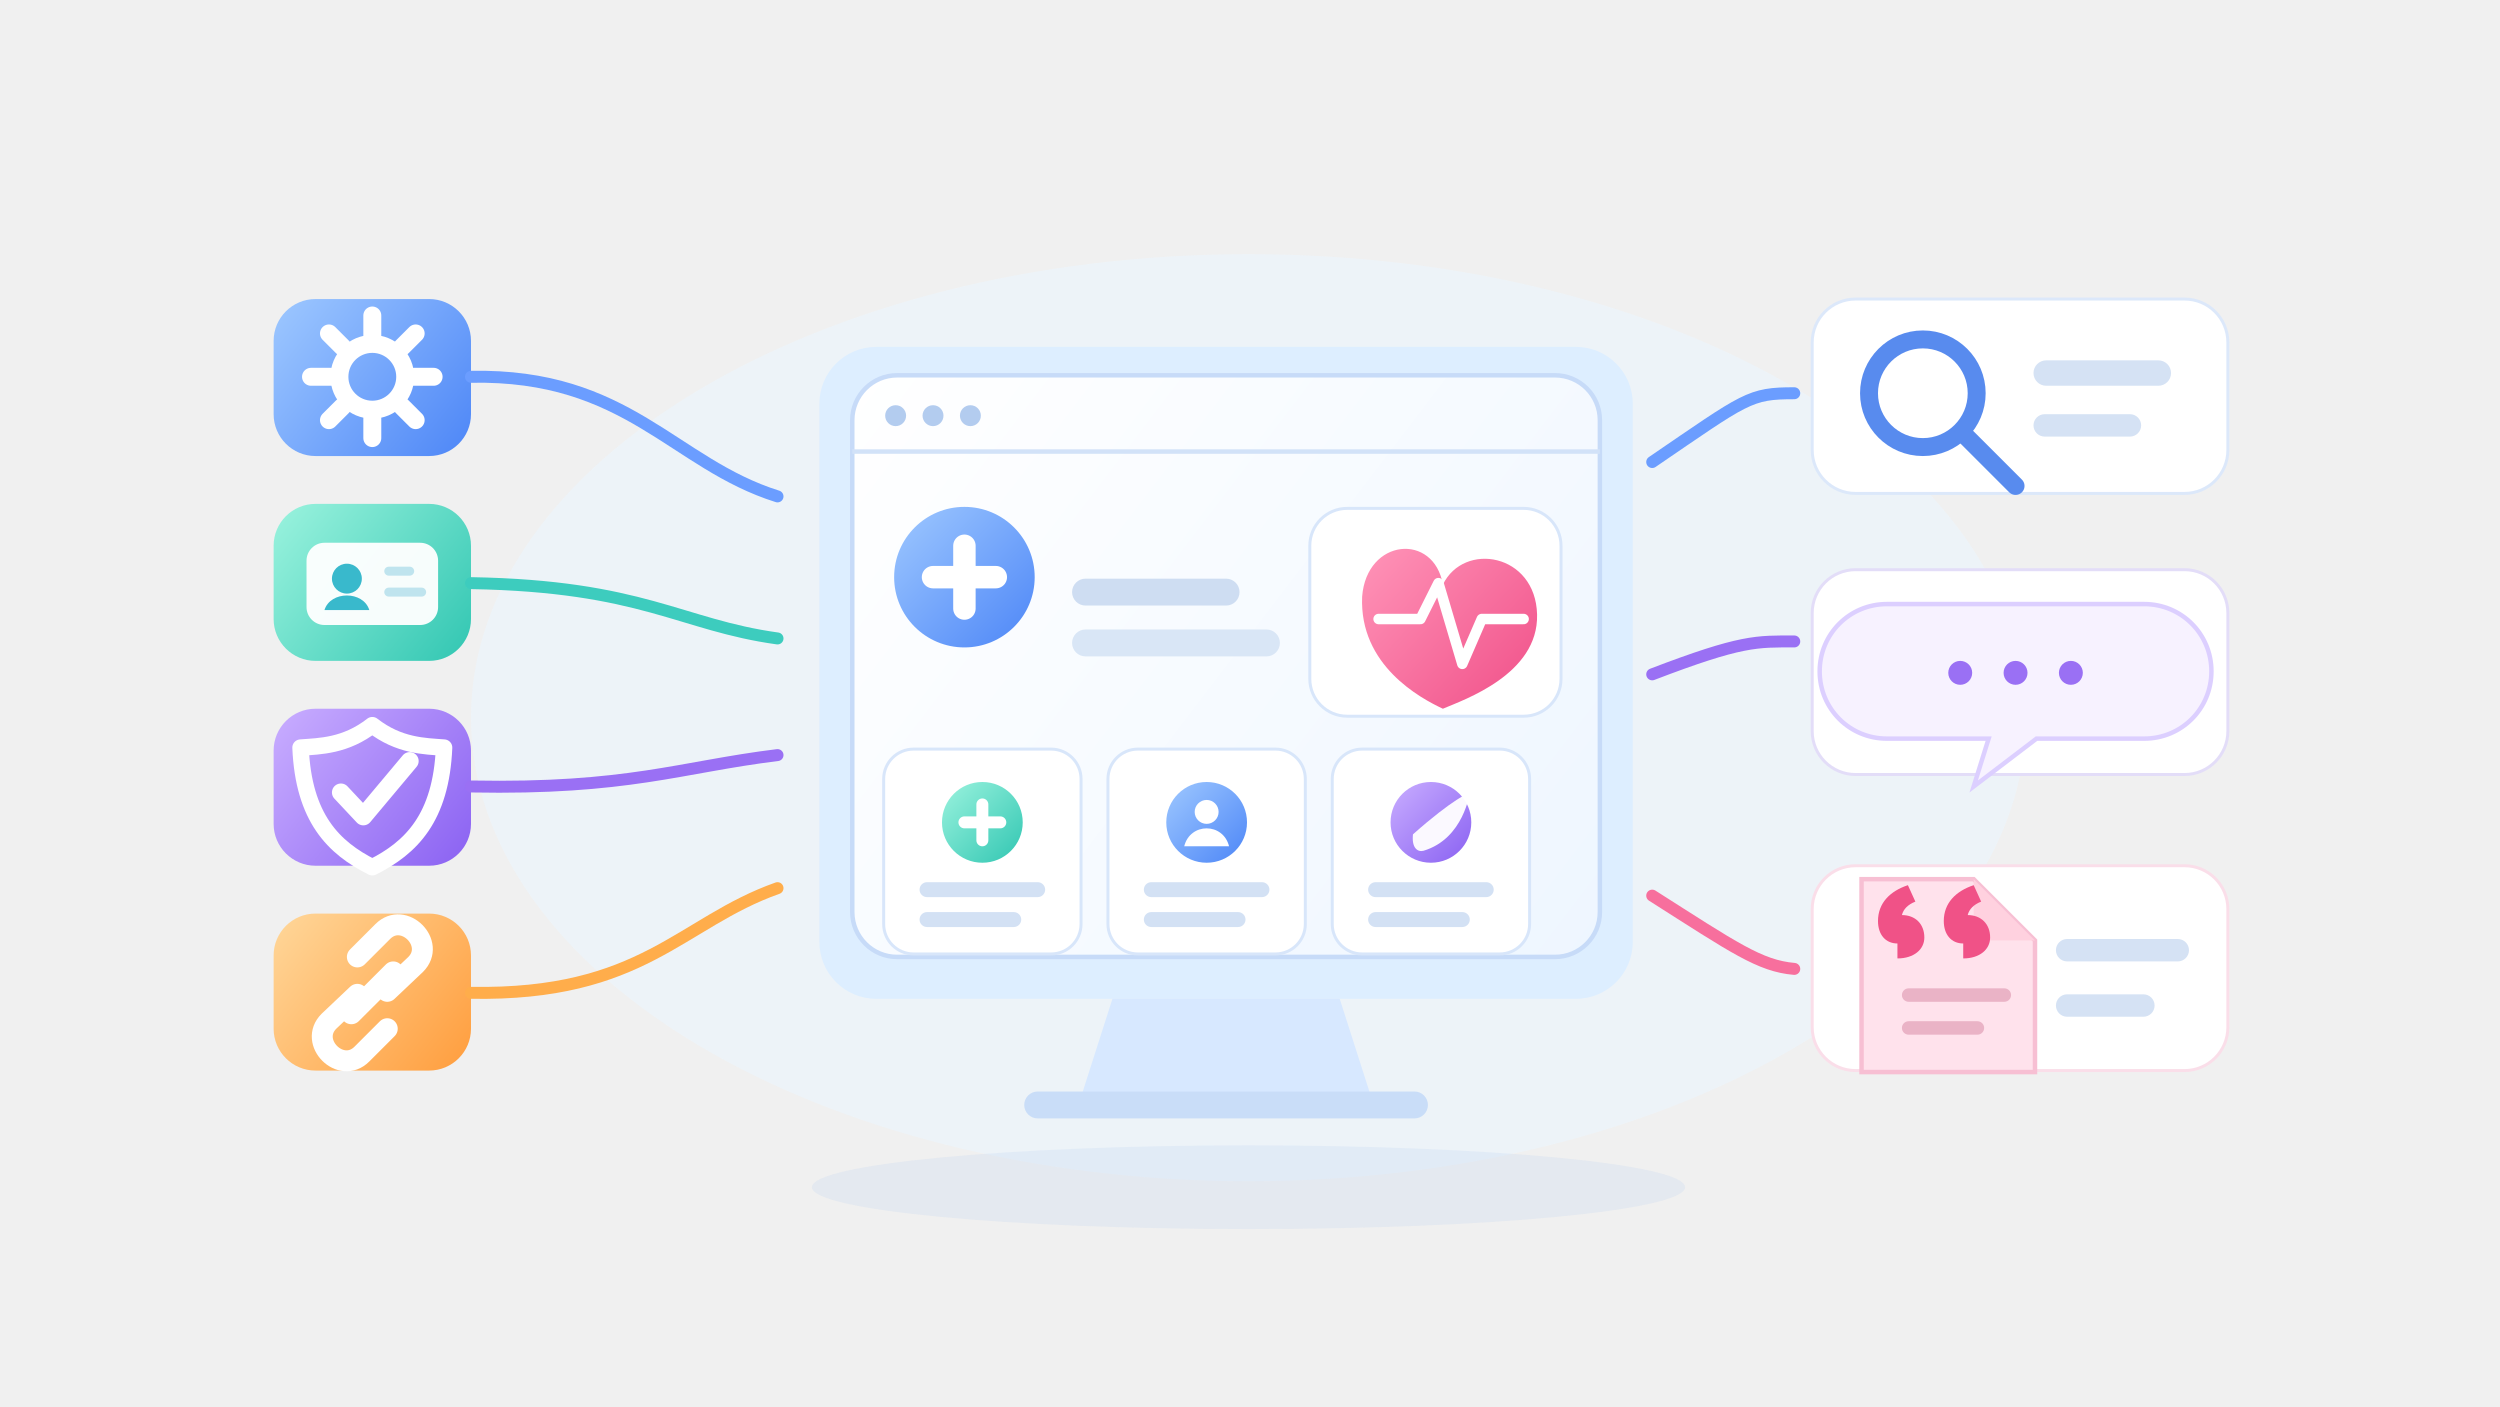
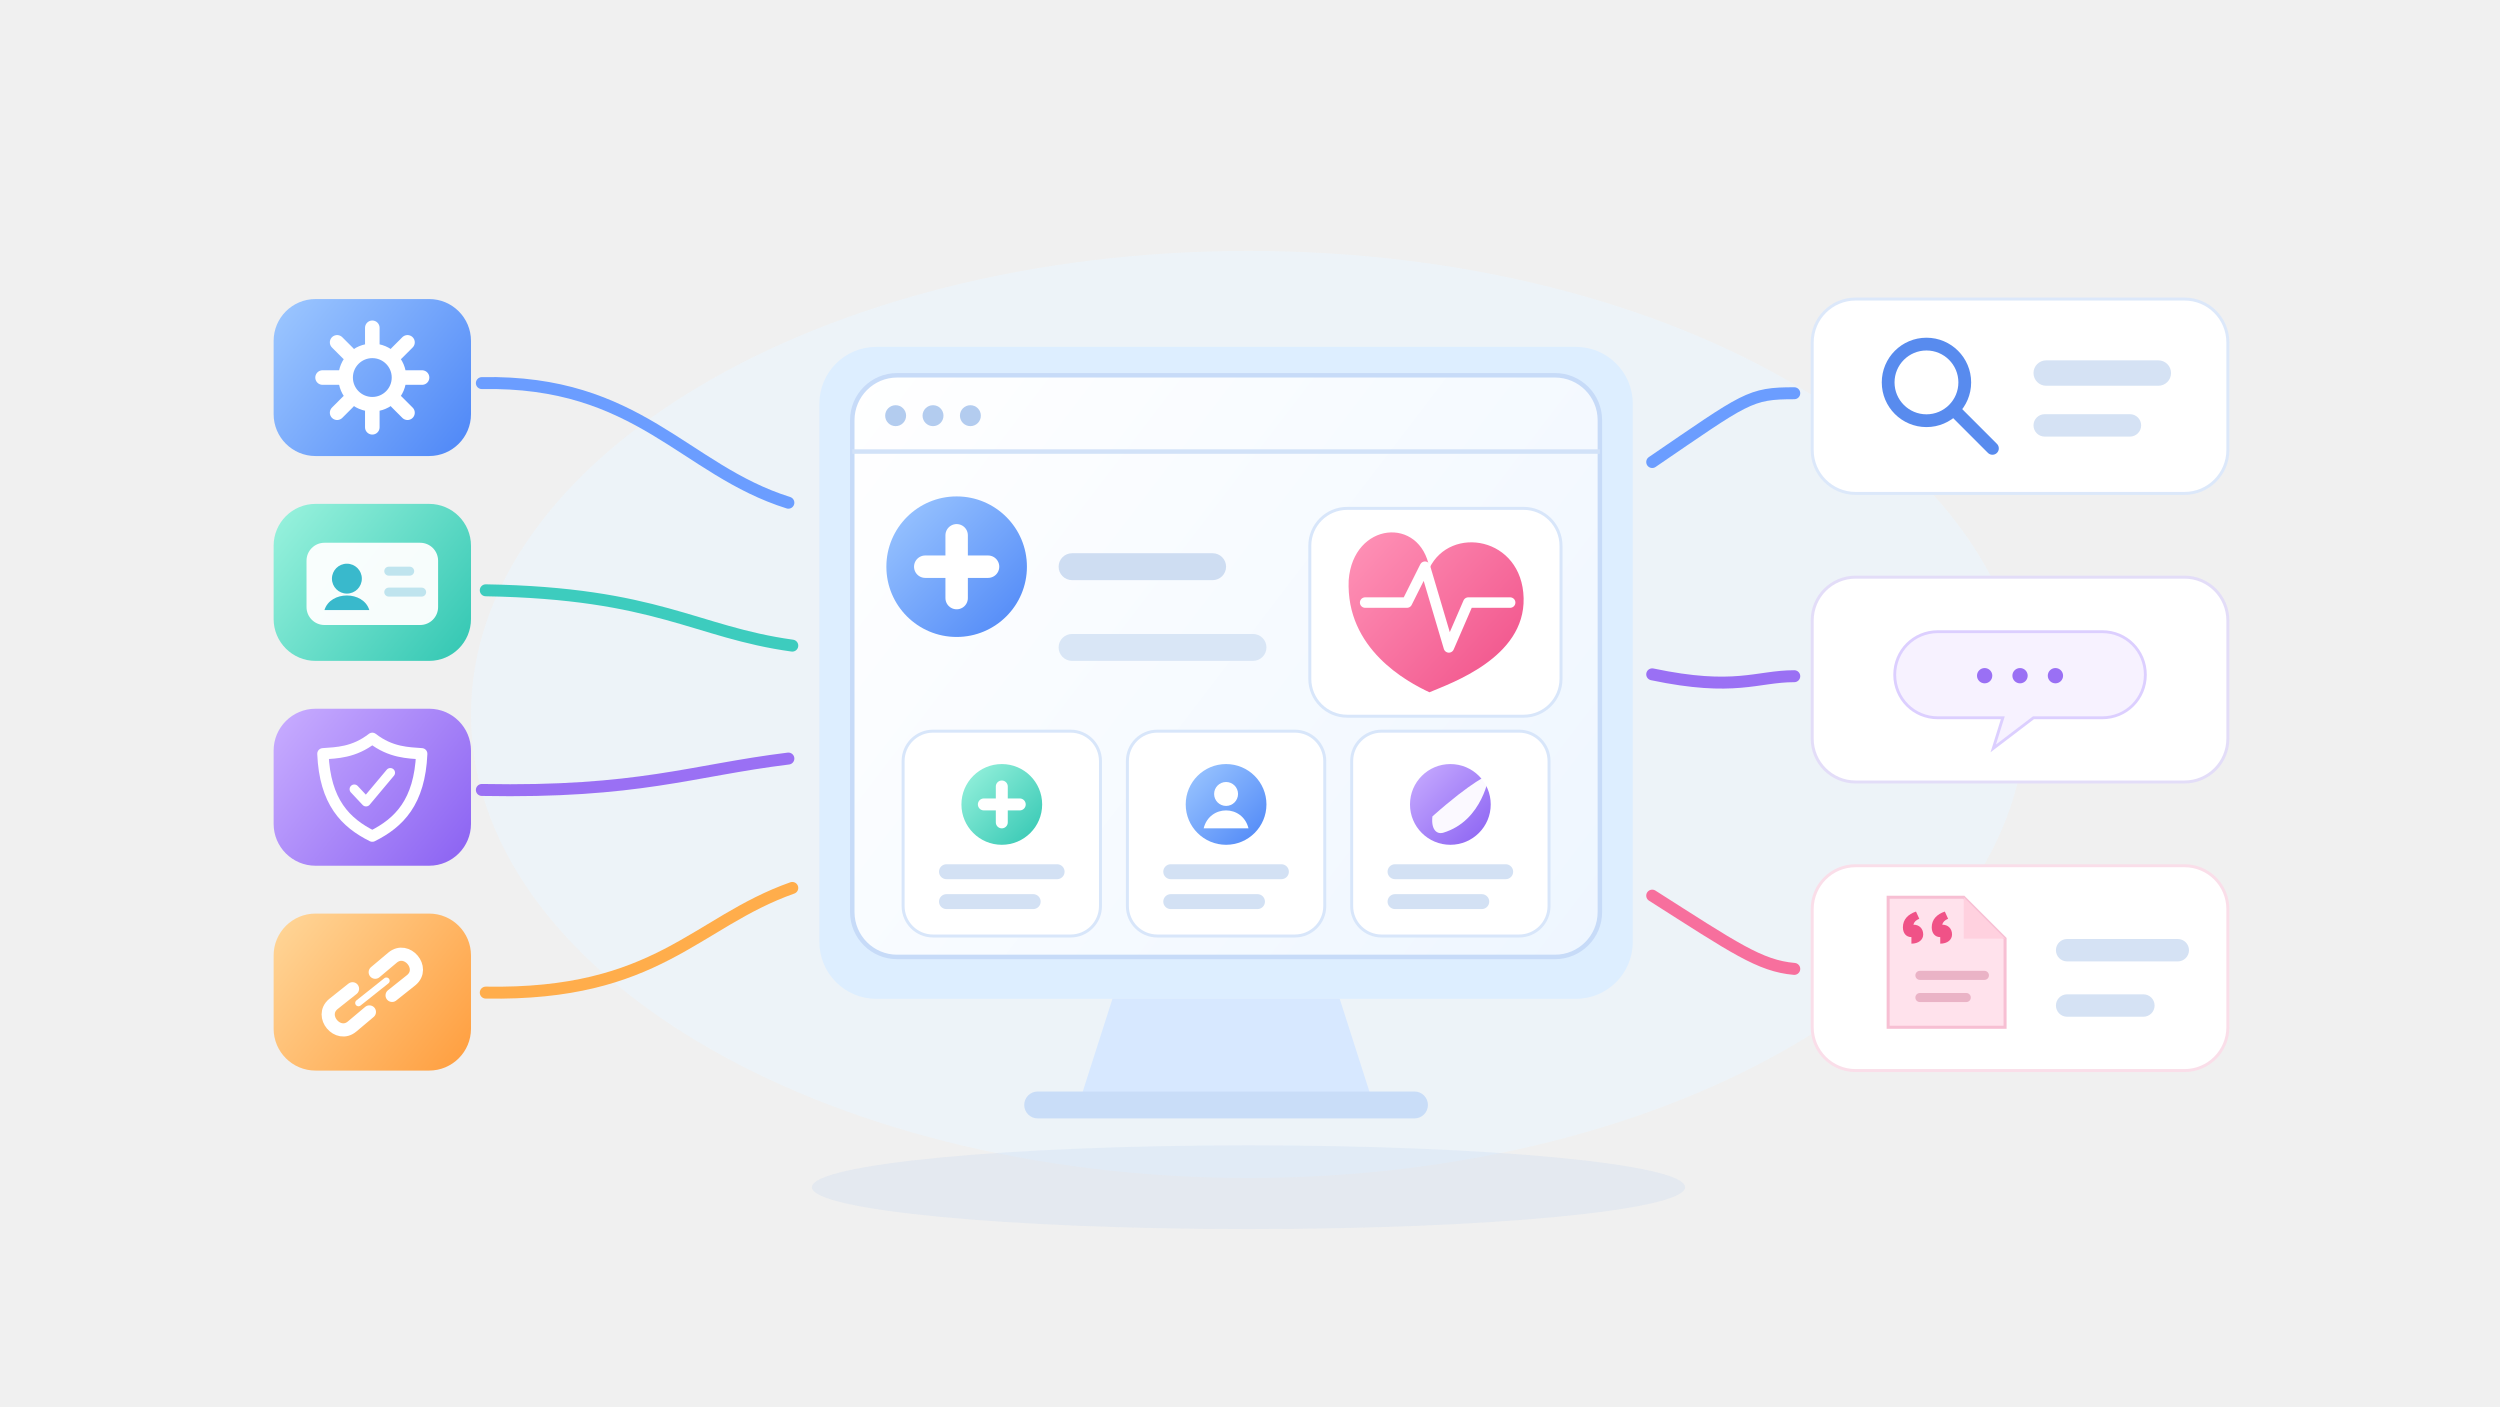
<svg xmlns="http://www.w3.org/2000/svg" width="100%" height="100%" viewBox="0 0 1672 941" version="1.1" xml:space="preserve" style="fill-rule:evenodd;clip-rule:evenodd;stroke-linecap:round;stroke-linejoin:round;">
-   <ellipse cx="835" cy="480" rx="520" ry="310" style="fill:#eaf5ff;fill-opacity:0.55;" />
+   <ellipse cx="835" cy="477.821" rx="520" ry="310" style="fill:#eaf5ff;fill-opacity:0.55;" />
  <ellipse cx="835" cy="794" rx="292" ry="28" style="fill:#afc8ef;fill-opacity:0.18;" />
  <g>
    <path d="M315,228l0,49c0,15.454 -12.546,28 -28,28l-76,0c-15.454,0 -28,-12.546 -28,-28l0,-49c0,-15.454 12.546,-28 28,-28l76,0c15.454,0 28,12.546 28,28Z" style="fill:url(#_Linear1);" />
    <path d="M315,365l0,49c0,15.454 -12.546,28 -28,28l-76,0c-15.454,0 -28,-12.546 -28,-28l0,-49c0,-15.454 12.546,-28 28,-28l76,0c15.454,0 28,12.546 28,28Z" style="fill:url(#_Linear2);" />
    <path d="M315,502l0,49c0,15.454 -12.546,28 -28,28l-76,0c-15.454,0 -28,-12.546 -28,-28l0,-49c0,-15.454 12.546,-28 28,-28l76,0c15.454,0 28,12.546 28,28Z" style="fill:url(#_Linear3);" />
    <path d="M315,639l0,49c0,15.454 -12.546,28 -28,28l-76,0c-15.454,0 -28,-12.546 -28,-28l0,-49c0,-15.454 12.546,-28 28,-28l76,0c15.454,0 28,12.546 28,28Z" style="fill:url(#_Linear4);" />
  </g>
  <g>
-     <circle cx="249" cy="252" r="22" style="fill:none;stroke:#fff;stroke-width:12px;" />
-     <path d="M249,211l0,13m0,56l0,13m-41,-41l13,0m56,0l13,0m-70,-29l9,9m40,40l9,9m0,-58l-9,9m-40,40l-9,9" style="fill:none;fill-rule:nonzero;stroke:#fff;stroke-width:12px;" />
+     <circle cx="249" cy="252.5" r="17.853" style="fill:none;stroke:#fff;stroke-width:9.74px;" />
+     <path d="M249,219.229l0,10.549m0,45.444l0,10.549m-33.271,-33.271l10.549,0m45.444,0l10.549,0m-56.805,-23.533l7.303,7.303m32.46,32.46l7.303,7.303m0,-47.067l-7.303,7.303m-32.46,32.46l-7.303,7.303" style="fill:none;fill-rule:nonzero;stroke:#fff;stroke-width:9.74px;" />
  </g>
  <g>
    <path d="M293,375l0,31c0,6.623 -5.377,12 -12,12l-64,0c-6.623,0 -12,-5.377 -12,-12l0,-31c0,-6.623 5.377,-12 12,-12l64,0c6.623,0 12,5.377 12,12Z" style="fill:#fff;fill-opacity:0.95;" />
    <circle cx="232" cy="387" r="10" style="fill:#39b9cc;" />
    <path d="M217,408c4,-13 26,-13 30,0" style="fill:#39b9cc;fill-rule:nonzero;" />
    <path d="M277,382c0,1.656 -1.344,3 -3,3l-14,0c-1.656,0 -3,-1.344 -3,-3c0,-1.656 1.344,-3 3,-3l14,0c1.656,0 3,1.344 3,3Z" style="fill:#bfe4ee;" />
    <path d="M285,396c0,1.656 -1.344,3 -3,3l-22,0c-1.656,0 -3,-1.344 -3,-3c0,-1.656 1.344,-3 3,-3l22,0c1.656,0 3,1.344 3,3Z" style="fill:#bfe4ee;" />
  </g>
  <g>
-     <path d="M249,485c18,14 35,14 48,15c-2,47 -22,67 -48,80c-26,-13 -46,-33 -48,-80c13,-1 30,-1 48,-15Z" style="fill:none;fill-rule:nonzero;stroke:#fff;stroke-width:11px;stroke-linecap:butt;" />
-     <path d="M228,530l15,16l31,-37" style="fill:none;fill-rule:nonzero;stroke:#fff;stroke-width:12px;" />
+     <path d="M249,493.799c12.392,9.638 24.096,9.638 33.046,10.327c-1.377,32.357 -15.146,46.126 -33.046,55.076c-17.9,-8.95 -31.669,-22.719 -33.046,-55.076c8.95,-0.688 20.653,-0.688 33.046,-10.327Z" style="fill:none;fill-rule:nonzero;stroke:#fff;stroke-width:7.57px;stroke-linecap:butt;" />
+     <path d="M236.949,527.81l7.86,8.384l16.243,-19.387" style="fill:none;fill-rule:nonzero;stroke:#fff;stroke-width:6.29px;" />
  </g>
  <g>
-     <path d="M239,640l17,-17c14,-14 36,8 22,22l-19,18" style="fill:none;fill-rule:nonzero;stroke:#fff;stroke-width:14px;" />
-     <path d="M259,688l-17,17c-14,14 -36,-8 -22,-22l19,-18" style="fill:none;fill-rule:nonzero;stroke:#fff;stroke-width:14px;" />
-     <path d="M235,678l28,-28" style="fill:none;fill-rule:nonzero;stroke:#fff;stroke-width:14px;" />
+     <path d="M250.946,650.211l11.572,-9.735c9.53,-8.017 22.129,6.958 12.599,14.976l-12.879,10.254" style="fill:none;fill-rule:nonzero;stroke:#fff;stroke-width:8.81px;" />
+     <path d="M247.054,676.789l-11.572,9.735c-9.53,8.017 -22.129,-6.958 -12.599,-14.976l12.879,-10.254" style="fill:none;fill-rule:nonzero;stroke:#fff;stroke-width:8.81px;" />
+     <path d="M239.749,670.79l18.666,-14.848" style="fill:none;fill-rule:nonzero;stroke:#fff;stroke-width:4.4px;" />
  </g>
-   <path d="M315,252c105,-2 135,58 205,80" style="fill:none;fill-rule:nonzero;stroke:#6b9dff;stroke-width:8px;stroke-linejoin:miter;" />
-   <path d="M315,390c115,2 140,28 205,37" style="fill:none;fill-rule:nonzero;stroke:#3dccbe;stroke-width:8px;stroke-linejoin:miter;" />
-   <path d="M315,526c105,2 140,-13 205,-21" style="fill:none;fill-rule:nonzero;stroke:#9a70f4;stroke-width:8px;stroke-linejoin:miter;" />
-   <path d="M315,664c115,2 140,-47 205,-70" style="fill:none;fill-rule:nonzero;stroke:#ffad4b;stroke-width:8px;stroke-linejoin:miter;" />
+   <path d="M322.264,256.213c105,-2 135,58 205,80" style="fill:none;fill-rule:nonzero;stroke:#6b9dff;stroke-width:8px;stroke-linejoin:miter;" />
+   <path d="M324.879,394.794c115,2 140,28 205,37" style="fill:none;fill-rule:nonzero;stroke:#3dccbe;stroke-width:8px;stroke-linejoin:miter;" />
+   <path d="M322.264,528.324c105,2 140,-13 205,-21" style="fill:none;fill-rule:nonzero;stroke:#9a70f4;stroke-width:8px;stroke-linejoin:miter;" />
+   <path d="M324.879,663.855c115,2 140,-47 205,-70" style="fill:none;fill-rule:nonzero;stroke:#ffad4b;stroke-width:8px;stroke-linejoin:miter;" />
  <g>
    <path d="M1092,270l0,360c0,20.973 -17.027,38 -38,38l-468,0c-20.973,0 -38,-17.027 -38,-38l0,-360c0,-20.973 17.027,-38 38,-38l468,0c20.973,0 38,17.027 38,38Z" style="fill:#def;" />
    <path d="M1070,281l0,329c0,16.557 -13.443,30 -30,30l-440,0c-16.557,0 -30,-13.443 -30,-30l0,-329c0,-16.557 13.443,-30 30,-30l440,0c16.557,0 30,13.443 30,30Z" style="fill:url(#_Linear5);stroke:#c7dbf8;stroke-width:3px;stroke-linecap:butt;stroke-linejoin:miter;" />
    <path d="M570,302l500,0" style="fill:none;fill-rule:nonzero;stroke:#d2e2f8;stroke-width:3px;stroke-linecap:butt;stroke-linejoin:miter;" />
    <circle cx="599" cy="278" r="7" style="fill:#b3ccef;" />
    <circle cx="624" cy="278" r="7" style="fill:#b3ccef;" />
    <circle cx="649" cy="278" r="7" style="fill:#b3ccef;" />
    <path d="M744,668l152,0l24,75l-200,0l24,-75Z" style="fill:#d7e8ff;fill-rule:nonzero;" />
    <path d="M955,739c0,4.967 -4.033,9 -9,9l-252,0c-4.967,0 -9,-4.033 -9,-9c0,-4.967 4.033,-9 9,-9l252,0c4.967,0 9,4.033 9,9Z" style="fill:#c9ddf8;" />
  </g>
  <g>
-     <circle cx="645" cy="386" r="47" style="fill:url(#_Linear6);" />
+     <circle cx="639.805" cy="379" r="47" style="fill:url(#_Linear6);" />
    <path d="M1044,365l0,89c0,13.798 -11.202,25 -25,25l-118,0c-13.798,0 -25,-11.202 -25,-25l0,-89c0,-13.798 11.202,-25 25,-25l118,0c13.798,0 25,11.202 25,25Z" style="fill:#fff;stroke:#d8e6fa;stroke-width:2px;stroke-linecap:butt;stroke-linejoin:miter;" />
-     <path d="M911,399c3,-39 48,-43 54,-8c14,-29 62,-21 63,20c1,40 -49,57 -63,63c-15,-7 -56,-29 -54,-75Z" style="fill:url(#_Linear7);fill-rule:nonzero;" />
+     <path d="M902,388c3,-39 48,-43 54,-8c14,-29 62,-21 63,20c1,40 -49,57 -63,63c-15,-7 -56,-29 -54,-75Z" style="fill:url(#_Linear7);fill-rule:nonzero;" />
  </g>
-   <path d="M624,386l42,0m-21,-21l0,42" style="fill:none;fill-rule:nonzero;stroke:#fff;stroke-width:15px;stroke-linejoin:miter;" />
-   <path d="M922,414l28,0l12,-24l16,54l13,-30l28,0" style="fill:none;fill-rule:nonzero;stroke:#fff;stroke-width:7px;" />
-   <path d="M829,396c0,4.967 -4.033,9 -9,9l-94,0c-4.967,0 -9,-4.033 -9,-9c0,-4.967 4.033,-9 9,-9l94,0c4.967,0 9,4.033 9,9Z" style="fill:#ceddf2;" />
-   <path d="M856,430c0,4.967 -4.033,9 -9,9l-121,0c-4.967,0 -9,-4.033 -9,-9c0,-4.967 4.033,-9 9,-9l121,0c4.967,0 9,4.033 9,9Z" style="fill:#d9e6f6;" />
+   <path d="M618.805,379l42,0m-21,-21l0,42" style="fill:none;fill-rule:nonzero;stroke:#fff;stroke-width:15px;stroke-linejoin:miter;" />
+   <path d="M913,403l28,0l12,-24l16,54l13,-30l28,0" style="fill:none;fill-rule:nonzero;stroke:#fff;stroke-width:7px;" />
+   <path d="M820,379c0,4.967 -4.033,9 -9,9l-94,0c-4.967,0 -9,-4.033 -9,-9c0,-4.967 4.033,-9 9,-9l94,0c4.967,0 9,4.033 9,9Z" style="fill:#ceddf2;" />
+   <path d="M847,433c0,4.967 -4.033,9 -9,9l-121,0c-4.967,0 -9,-4.033 -9,-9c0,-4.967 4.033,-9 9,-9l121,0c4.967,0 9,4.033 9,9Z" style="fill:#d9e6f6;" />
  <g>
-     <path d="M723,521l0,97c0,11.038 -8.962,20 -20,20l-92,0c-11.038,0 -20,-8.962 -20,-20l0,-97c0,-11.038 8.962,-20 20,-20l92,0c11.038,0 20,8.962 20,20Z" style="fill:#fff;stroke:#d8e6fa;stroke-width:2px;stroke-linecap:butt;stroke-linejoin:miter;" />
-     <path d="M873,521l0,97c0,11.038 -8.962,20 -20,20l-92,0c-11.038,0 -20,-8.962 -20,-20l0,-97c0,-11.038 8.962,-20 20,-20l92,0c11.038,0 20,8.962 20,20Z" style="fill:#fff;stroke:#d8e6fa;stroke-width:2px;stroke-linecap:butt;stroke-linejoin:miter;" />
-     <path d="M1023,521l0,97c0,11.038 -8.962,20 -20,20l-92,0c-11.038,0 -20,-8.962 -20,-20l0,-97c0,-11.038 8.962,-20 20,-20l92,0c11.038,0 20,8.962 20,20Z" style="fill:#fff;stroke:#d8e6fa;stroke-width:2px;stroke-linecap:butt;stroke-linejoin:miter;" />
-     <circle cx="657" cy="550" r="27" style="fill:url(#_Linear8);" />
-     <circle cx="807" cy="550" r="27" style="fill:url(#_Linear9);" />
-     <circle cx="957" cy="550" r="27" style="fill:url(#_Linear10);" />
-     <path d="M699,595c0,2.76 -2.24,5 -5,5l-74,0c-2.76,0 -5,-2.24 -5,-5c0,-2.76 2.24,-5 5,-5l74,0c2.76,0 5,2.24 5,5Z" style="fill:#d3e1f4;" />
-     <path d="M683,615c0,2.76 -2.24,5 -5,5l-58,0c-2.76,0 -5,-2.24 -5,-5c0,-2.76 2.24,-5 5,-5l58,0c2.76,0 5,2.24 5,5Z" style="fill:#d3e1f4;" />
-     <path d="M849,595c0,2.76 -2.24,5 -5,5l-74,0c-2.76,0 -5,-2.24 -5,-5c0,-2.76 2.24,-5 5,-5l74,0c2.76,0 5,2.24 5,5Z" style="fill:#d3e1f4;" />
-     <path d="M833,615c0,2.76 -2.24,5 -5,5l-58,0c-2.76,0 -5,-2.24 -5,-5c0,-2.76 2.24,-5 5,-5l58,0c2.76,0 5,2.24 5,5Z" style="fill:#d3e1f4;" />
-     <path d="M999,595c0,2.76 -2.24,5 -5,5l-74,0c-2.76,0 -5,-2.24 -5,-5c0,-2.76 2.24,-5 5,-5l74,0c2.76,0 5,2.24 5,5Z" style="fill:#d3e1f4;" />
-     <path d="M983,615c0,2.76 -2.24,5 -5,5l-58,0c-2.76,0 -5,-2.24 -5,-5c0,-2.76 2.24,-5 5,-5l58,0c2.76,0 5,2.24 5,5Z" style="fill:#d3e1f4;" />
+     <path d="M736,509l0,97c0,11.038 -8.962,20 -20,20l-92,0c-11.038,0 -20,-8.962 -20,-20l0,-97c0,-11.038 8.962,-20 20,-20l92,0c11.038,0 20,8.962 20,20Z" style="fill:#fff;stroke:#d8e6fa;stroke-width:2px;stroke-linecap:butt;stroke-linejoin:miter;" />
+     <path d="M886,509l0,97c0,11.038 -8.962,20 -20,20l-92,0c-11.038,0 -20,-8.962 -20,-20l0,-97c0,-11.038 8.962,-20 20,-20l92,0c11.038,0 20,8.962 20,20Z" style="fill:#fff;stroke:#d8e6fa;stroke-width:2px;stroke-linecap:butt;stroke-linejoin:miter;" />
+     <path d="M1036,509l0,97c0,11.038 -8.962,20 -20,20l-92,0c-11.038,0 -20,-8.962 -20,-20l0,-97c0,-11.038 8.962,-20 20,-20l92,0c11.038,0 20,8.962 20,20Z" style="fill:#fff;stroke:#d8e6fa;stroke-width:2px;stroke-linecap:butt;stroke-linejoin:miter;" />
+     <circle cx="670" cy="538" r="27" style="fill:url(#_Linear8);" />
+     <circle cx="820" cy="538" r="27" style="fill:url(#_Linear9);" />
+     <circle cx="970" cy="538" r="27" style="fill:url(#_Linear10);" />
+     <path d="M712,583c0,2.76 -2.24,5 -5,5l-74,0c-2.76,0 -5,-2.24 -5,-5c0,-2.76 2.24,-5 5,-5l74,0c2.76,0 5,2.24 5,5Z" style="fill:#d3e1f4;" />
+     <path d="M696,603c0,2.76 -2.24,5 -5,5l-58,0c-2.76,0 -5,-2.24 -5,-5c0,-2.76 2.24,-5 5,-5l58,0c2.76,0 5,2.24 5,5Z" style="fill:#d3e1f4;" />
+     <path d="M862,583c0,2.76 -2.24,5 -5,5l-74,0c-2.76,0 -5,-2.24 -5,-5c0,-2.76 2.24,-5 5,-5l74,0c2.76,0 5,2.24 5,5Z" style="fill:#d3e1f4;" />
+     <path d="M846,603c0,2.76 -2.24,5 -5,5l-58,0c-2.76,0 -5,-2.24 -5,-5c0,-2.76 2.24,-5 5,-5l58,0c2.76,0 5,2.24 5,5Z" style="fill:#d3e1f4;" />
+     <path d="M1012,583c0,2.76 -2.24,5 -5,5l-74,0c-2.76,0 -5,-2.24 -5,-5c0,-2.76 2.24,-5 5,-5l74,0c2.76,0 5,2.24 5,5Z" style="fill:#d3e1f4;" />
+     <path d="M996,603c0,2.76 -2.24,5 -5,5l-58,0c-2.76,0 -5,-2.24 -5,-5c0,-2.76 2.24,-5 5,-5l58,0c2.76,0 5,2.24 5,5Z" style="fill:#d3e1f4;" />
  </g>
-   <path d="M645,550l24,0m-12,-12l0,24" style="fill:none;fill-rule:nonzero;stroke:#fff;stroke-width:8px;stroke-linejoin:miter;" />
-   <circle cx="807" cy="543" r="8" style="fill:#fff;" />
-   <path d="M792,566c4,-16 26,-16 30,0" style="fill:#fff;fill-rule:nonzero;" />
-   <path d="M945,558c27,-24 38,-28 38,-28c0,0 -4,31 -31,39c-4,1 -8,-2 -7,-11Z" style="fill:#fff;fill-opacity:0.95;fill-rule:nonzero;" />
+   <path d="M658,538l24,0m-12,-12l0,24" style="fill:none;fill-rule:nonzero;stroke:#fff;stroke-width:8px;stroke-linejoin:miter;" />
+   <circle cx="820" cy="531" r="8" style="fill:#fff;" />
+   <path d="M805,554c4,-16 26,-16 30,0" style="fill:#fff;fill-rule:nonzero;" />
+   <path d="M958,546c27,-24 38,-28 38,-28c0,0 -4,31 -31,39c-4,1 -8,-2 -7,-11Z" style="fill:#fff;fill-opacity:0.95;fill-rule:nonzero;" />
  <path d="M1105,309c63,-43 65,-46 95,-46" style="fill:none;fill-rule:nonzero;stroke:#6b9dff;stroke-width:8px;stroke-linejoin:miter;" />
-   <path d="M1105,451c60,-23 70,-22 95,-22" style="fill:none;fill-rule:nonzero;stroke:#9a70f4;stroke-width:8px;stroke-linejoin:miter;" />
+   <path d="M1105,451c55.46,11.684 70,1.244 95,1.244" style="fill:none;fill-rule:nonzero;stroke:#9a70f4;stroke-width:8px;stroke-linejoin:miter;" />
  <path d="M1105,599c55,35 72,47 95,49" style="fill:none;fill-rule:nonzero;stroke:#f76f9d;stroke-width:8px;stroke-linejoin:miter;" />
  <g>
    <path d="M1490,229l0,72c0,16.006 -12.994,29 -29,29l-220,0c-16.006,0 -29,-12.994 -29,-29l0,-72c0,-16.006 12.994,-29 29,-29l220,0c16.006,0 29,12.994 29,29Z" style="fill:#fff;stroke:#dce8fa;stroke-width:2px;stroke-linecap:butt;stroke-linejoin:miter;" />
-     <path d="M1490,410l0,79c0,16.006 -12.994,29 -29,29l-220,0c-16.006,0 -29,-12.994 -29,-29l0,-79c0,-16.006 12.994,-29 29,-29l220,0c16.006,0 29,12.994 29,29Z" style="fill:#fff;stroke:#e3ddf8;stroke-width:2px;stroke-linecap:butt;stroke-linejoin:miter;" />
+     <path d="M1490,415l0,79c0,16.006 -12.994,29 -29,29l-220,0c-16.006,0 -29,-12.994 -29,-29l0,-79c0,-16.006 12.994,-29 29,-29l220,0c16.006,0 29,12.994 29,29Z" style="fill:#fff;stroke:#e3ddf8;stroke-width:2px;stroke-linecap:butt;stroke-linejoin:miter;" />
    <path d="M1490,608l0,79c0,16.006 -12.994,29 -29,29l-220,0c-16.006,0 -29,-12.994 -29,-29l0,-79c0,-16.006 12.994,-29 29,-29l220,0c16.006,0 29,12.994 29,29Z" style="fill:#fff;stroke:#fadee9;stroke-width:2px;stroke-linecap:butt;stroke-linejoin:miter;" />
  </g>
  <g>
-     <circle cx="1286" cy="263" r="36" style="fill:none;stroke:#588bee;stroke-width:12px;stroke-linejoin:miter;" />
-     <path d="M1313,290l35,35" style="fill:none;fill-rule:nonzero;stroke:#588bee;stroke-width:12px;stroke-linejoin:miter;" />
+     <circle cx="1288.415" cy="255.749" r="25.619" style="fill:none;stroke:#588bee;stroke-width:8.54px;stroke-linejoin:miter;" />
+     <path d="M1307.629,274.963l24.907,24.907" style="fill:none;fill-rule:nonzero;stroke:#588bee;stroke-width:8.54px;stroke-linejoin:miter;" />
  </g>
  <path d="M1452,249.5c0,4.691 -3.809,8.5 -8.5,8.5l-75,0c-4.691,0 -8.5,-3.809 -8.5,-8.5c0,-4.691 3.809,-8.5 8.5,-8.5l75,0c4.691,0 8.5,3.809 8.5,8.5Z" style="fill:#d5e2f4;" />
  <path d="M1432,284.5c0,4.139 -3.361,7.5 -7.5,7.5l-57,0c-4.139,0 -7.5,-3.361 -7.5,-7.5c0,-4.139 3.361,-7.5 7.5,-7.5l57,0c4.139,0 7.5,3.361 7.5,7.5Z" style="fill:#d5e2f4;" />
  <g>
-     <path d="M1262,404l172,0c25,0 45,20 45,45c0,25 -20,45 -45,45l-72,0l-42,32l10,-32l-68,0c-25,0 -45,-20 -45,-45c0,-25 20,-45 45,-45Z" style="fill:#f7f2ff;fill-rule:nonzero;stroke:#dccfff;stroke-width:3px;stroke-linecap:butt;stroke-linejoin:miter;" />
-     <circle cx="1311" cy="450" r="8" style="fill:#9a70f4;" />
-     <circle cx="1348" cy="450" r="8" style="fill:#9a70f4;" />
-     <circle cx="1385" cy="450" r="8" style="fill:#9a70f4;" />
+     <path d="M1295.981,422.475l110.038,0c15.994,0 28.789,12.795 28.789,28.789c0,15.994 -12.795,28.789 -28.789,28.789l-46.062,0l-26.87,20.472l6.398,-20.472l-43.503,0c-15.994,0 -28.789,-12.795 -28.789,-28.789c0,-15.994 12.795,-28.789 28.789,-28.789Z" style="fill:#f7f2ff;fill-rule:nonzero;stroke:#dccfff;stroke-width:1.92px;stroke-linecap:butt;stroke-linejoin:miter;" />
+     <circle cx="1327.329" cy="451.904" r="5.118" style="fill:#9a70f4;" />
+     <circle cx="1351" cy="451.904" r="5.118" style="fill:#9a70f4;" />
+     <circle cx="1374.671" cy="451.904" r="5.118" style="fill:#9a70f4;" />
  </g>
  <g>
-     <path d="M1245,588l75,0l41,41l0,88l-116,0l0,-129Z" style="fill:#ffe2ec;fill-rule:nonzero;stroke:#f7bfd3;stroke-width:3px;stroke-linecap:butt;stroke-linejoin:miter;" />
-     <path d="M1320,588l0,41l41,0" style="fill:#ffd1df;fill-rule:nonzero;" />
-     <path d="M1269,631c-8,0 -13,-6 -13,-15c0,-12 8,-20 20,-24l5,11c-5,2 -8,5 -9,9c9,0 15,6 15,15c0,8 -7,14 -18,14l0,-10Zm44,0c-8,0 -13,-6 -13,-15c0,-12 8,-20 20,-24l5,11c-5,2 -8,5 -9,9c9,0 15,6 15,15c0,8 -7,14 -18,14l0,-10Z" style="fill:#f05287;fill-rule:nonzero;" />
-     <path d="M1345,665.5c0,2.484 -2.016,4.5 -4.5,4.5l-64,0c-2.484,0 -4.5,-2.016 -4.5,-4.5c0,-2.484 2.016,-4.5 4.5,-4.5l64,0c2.484,0 4.5,2.016 4.5,4.5Z" style="fill:#eab3c6;" />
-     <path d="M1327,687.5c0,2.484 -2.016,4.5 -4.5,4.5l-46,0c-2.484,0 -4.5,-2.016 -4.5,-4.5c0,-2.484 2.016,-4.5 4.5,-4.5l46,0c2.484,0 4.5,2.016 4.5,4.5Z" style="fill:#eab3c6;" />
+     <path d="M1262.796,600.08l50.558,0l27.639,27.639l0,59.322l-78.197,0l0,-86.96Z" style="fill:#ffe2ec;fill-rule:nonzero;stroke:#f7bfd3;stroke-width:2.02px;stroke-linecap:butt;stroke-linejoin:miter;" />
+     <path d="M1313.355,600.08l0,27.639l27.639,0" style="fill:#ffd1df;fill-rule:nonzero;" />
+     <path d="M1278.355,626.745c-3.505,0 -5.696,-2.629 -5.696,-6.572c0,-5.258 3.505,-8.763 8.763,-10.516l2.191,4.82c-2.191,0.876 -3.505,2.191 -3.943,3.943c3.943,0 6.572,2.629 6.572,6.572c0,3.505 -3.067,6.134 -7.887,6.134l0,-4.382Zm19.279,0c-3.505,0 -5.696,-2.629 -5.696,-6.572c0,-5.258 3.505,-8.763 8.763,-10.516l2.191,4.82c-2.191,0.876 -3.505,2.191 -3.943,3.943c3.943,0 6.572,2.629 6.572,6.572c0,3.505 -3.067,6.134 -7.887,6.134l0,-4.382Z" style="fill:#f05287;fill-rule:nonzero;" />
+     <path d="M1330.207,652.324c0,1.674 -1.359,3.034 -3.034,3.034l-43.143,0c-1.674,0 -3.034,-1.359 -3.034,-3.034c0,-1.674 1.359,-3.034 3.034,-3.034l43.143,0c1.674,0 3.034,1.359 3.034,3.034Z" style="fill:#eab3c6;" />
+     <path d="M1318.073,667.154c0,1.674 -1.359,3.034 -3.034,3.034l-31.009,0c-1.674,0 -3.034,-1.359 -3.034,-3.034c0,-1.674 1.359,-3.034 3.034,-3.034l31.009,0c1.674,0 3.034,1.359 3.034,3.034Z" style="fill:#eab3c6;" />
  </g>
  <path d="M1464,635.5c0,4.139 -3.361,7.5 -7.5,7.5l-74,0c-4.139,0 -7.5,-3.361 -7.5,-7.5c0,-4.139 3.361,-7.5 7.5,-7.5l74,0c4.139,0 7.5,3.361 7.5,7.5Z" style="fill:#d5e2f4;" />
  <path d="M1441,672.5c0,4.139 -3.361,7.5 -7.5,7.5l-51,0c-4.139,0 -7.5,-3.361 -7.5,-7.5c0,-4.139 3.361,-7.5 7.5,-7.5l51,0c4.139,0 7.5,3.361 7.5,7.5Z" style="fill:#d5e2f4;" />
  <defs>
    <linearGradient id="_Linear1" x1="0" y1="0" x2="1" y2="0" gradientUnits="userSpaceOnUse" gradientTransform="matrix(132,105,-105,132,183,200)">
      <stop offset="0" style="stop-color:#9ec8ff;stop-opacity:1" />
      <stop offset="1" style="stop-color:#4d86f7;stop-opacity:1" />
    </linearGradient>
    <linearGradient id="_Linear2" x1="0" y1="0" x2="1" y2="0" gradientUnits="userSpaceOnUse" gradientTransform="matrix(132,105,-105,132,183,337)">
      <stop offset="0" style="stop-color:#9bf3de;stop-opacity:1" />
      <stop offset="1" style="stop-color:#31c6b2;stop-opacity:1" />
    </linearGradient>
    <linearGradient id="_Linear3" x1="0" y1="0" x2="1" y2="0" gradientUnits="userSpaceOnUse" gradientTransform="matrix(132,105,-105,132,183,474)">
      <stop offset="0" style="stop-color:#c9aeff;stop-opacity:1" />
      <stop offset="1" style="stop-color:#8a61f2;stop-opacity:1" />
    </linearGradient>
    <linearGradient id="_Linear4" x1="0" y1="0" x2="1" y2="0" gradientUnits="userSpaceOnUse" gradientTransform="matrix(132,105,-105,132,183,611)">
      <stop offset="0" style="stop-color:#ffd79a;stop-opacity:1" />
      <stop offset="1" style="stop-color:#ff9d3d;stop-opacity:1" />
    </linearGradient>
    <linearGradient id="_Linear5" x1="0" y1="0" x2="1" y2="0" gradientUnits="userSpaceOnUse" gradientTransform="matrix(500,389,-389,500,570,251)">
      <stop offset="0" style="stop-color:#fff;stop-opacity:1" />
      <stop offset="1" style="stop-color:#eef6ff;stop-opacity:1" />
    </linearGradient>
-     <linearGradient id="_Linear6" x1="0" y1="0" x2="1" y2="0" gradientUnits="userSpaceOnUse" gradientTransform="matrix(94,94,-94,94,598,339)">
+     <linearGradient id="_Linear6" x1="0" y1="0" x2="1" y2="0" gradientUnits="userSpaceOnUse" gradientTransform="matrix(94,94,-94,94,592.8046,332)">
      <stop offset="0" style="stop-color:#9ec8ff;stop-opacity:1" />
      <stop offset="1" style="stop-color:#4d86f7;stop-opacity:1" />
    </linearGradient>
-     <linearGradient id="_Linear7" x1="0" y1="0" x2="1" y2="0" gradientUnits="userSpaceOnUse" gradientTransform="matrix(117.0854,106.9322,-106.9322,117.0854,910.9293,367.0678)">
+     <linearGradient id="_Linear7" x1="0" y1="0" x2="1" y2="0" gradientUnits="userSpaceOnUse" gradientTransform="matrix(117.0854,106.9322,-106.9322,117.0854,901.9293,356.0678)">
      <stop offset="0" style="stop-color:#ff94b8;stop-opacity:1" />
      <stop offset="1" style="stop-color:#f04f88;stop-opacity:1" />
    </linearGradient>
-     <linearGradient id="_Linear8" x1="0" y1="0" x2="1" y2="0" gradientUnits="userSpaceOnUse" gradientTransform="matrix(54,54,-54,54,630,523)">
+     <linearGradient id="_Linear8" x1="0" y1="0" x2="1" y2="0" gradientUnits="userSpaceOnUse" gradientTransform="matrix(54,54,-54,54,643,511)">
      <stop offset="0" style="stop-color:#9bf3de;stop-opacity:1" />
      <stop offset="1" style="stop-color:#31c6b2;stop-opacity:1" />
    </linearGradient>
-     <linearGradient id="_Linear9" x1="0" y1="0" x2="1" y2="0" gradientUnits="userSpaceOnUse" gradientTransform="matrix(54,54,-54,54,780,523)">
+     <linearGradient id="_Linear9" x1="0" y1="0" x2="1" y2="0" gradientUnits="userSpaceOnUse" gradientTransform="matrix(54,54,-54,54,793,511)">
      <stop offset="0" style="stop-color:#9ec8ff;stop-opacity:1" />
      <stop offset="1" style="stop-color:#4d86f7;stop-opacity:1" />
    </linearGradient>
-     <linearGradient id="_Linear10" x1="0" y1="0" x2="1" y2="0" gradientUnits="userSpaceOnUse" gradientTransform="matrix(54,54,-54,54,930,523)">
+     <linearGradient id="_Linear10" x1="0" y1="0" x2="1" y2="0" gradientUnits="userSpaceOnUse" gradientTransform="matrix(54,54,-54,54,943,511)">
      <stop offset="0" style="stop-color:#c9aeff;stop-opacity:1" />
      <stop offset="1" style="stop-color:#8a61f2;stop-opacity:1" />
    </linearGradient>
  </defs>
</svg>
